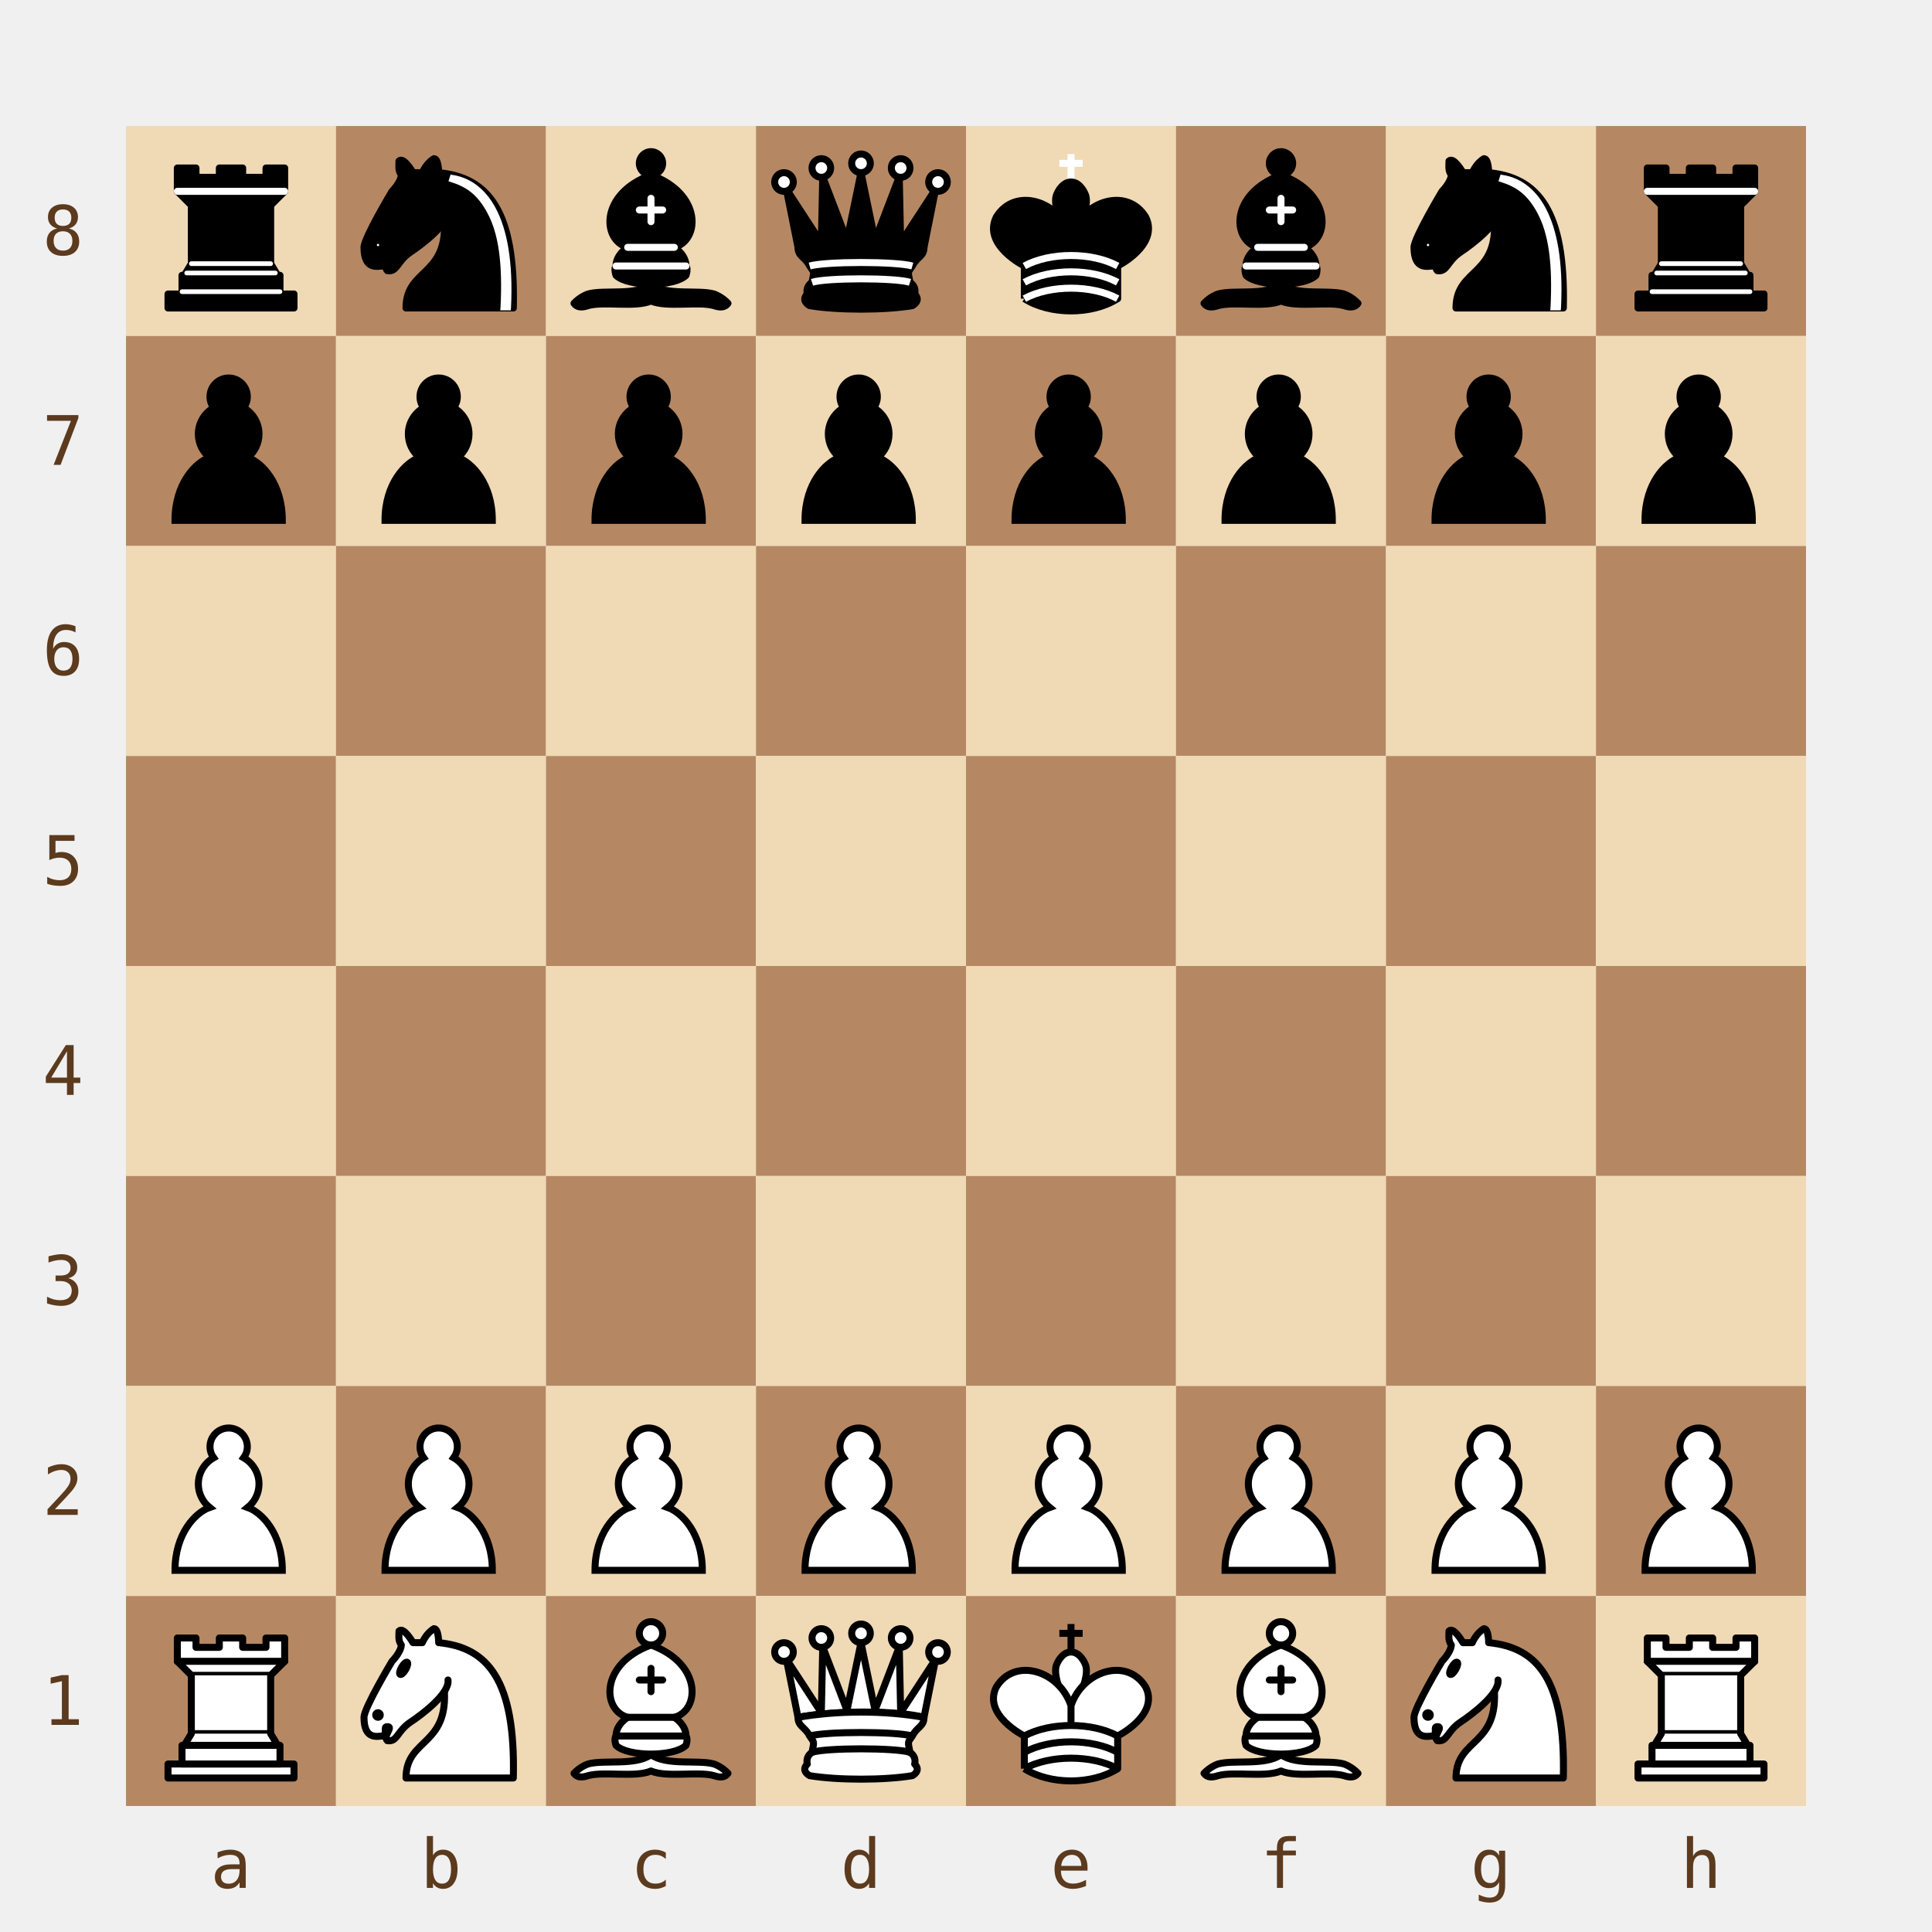
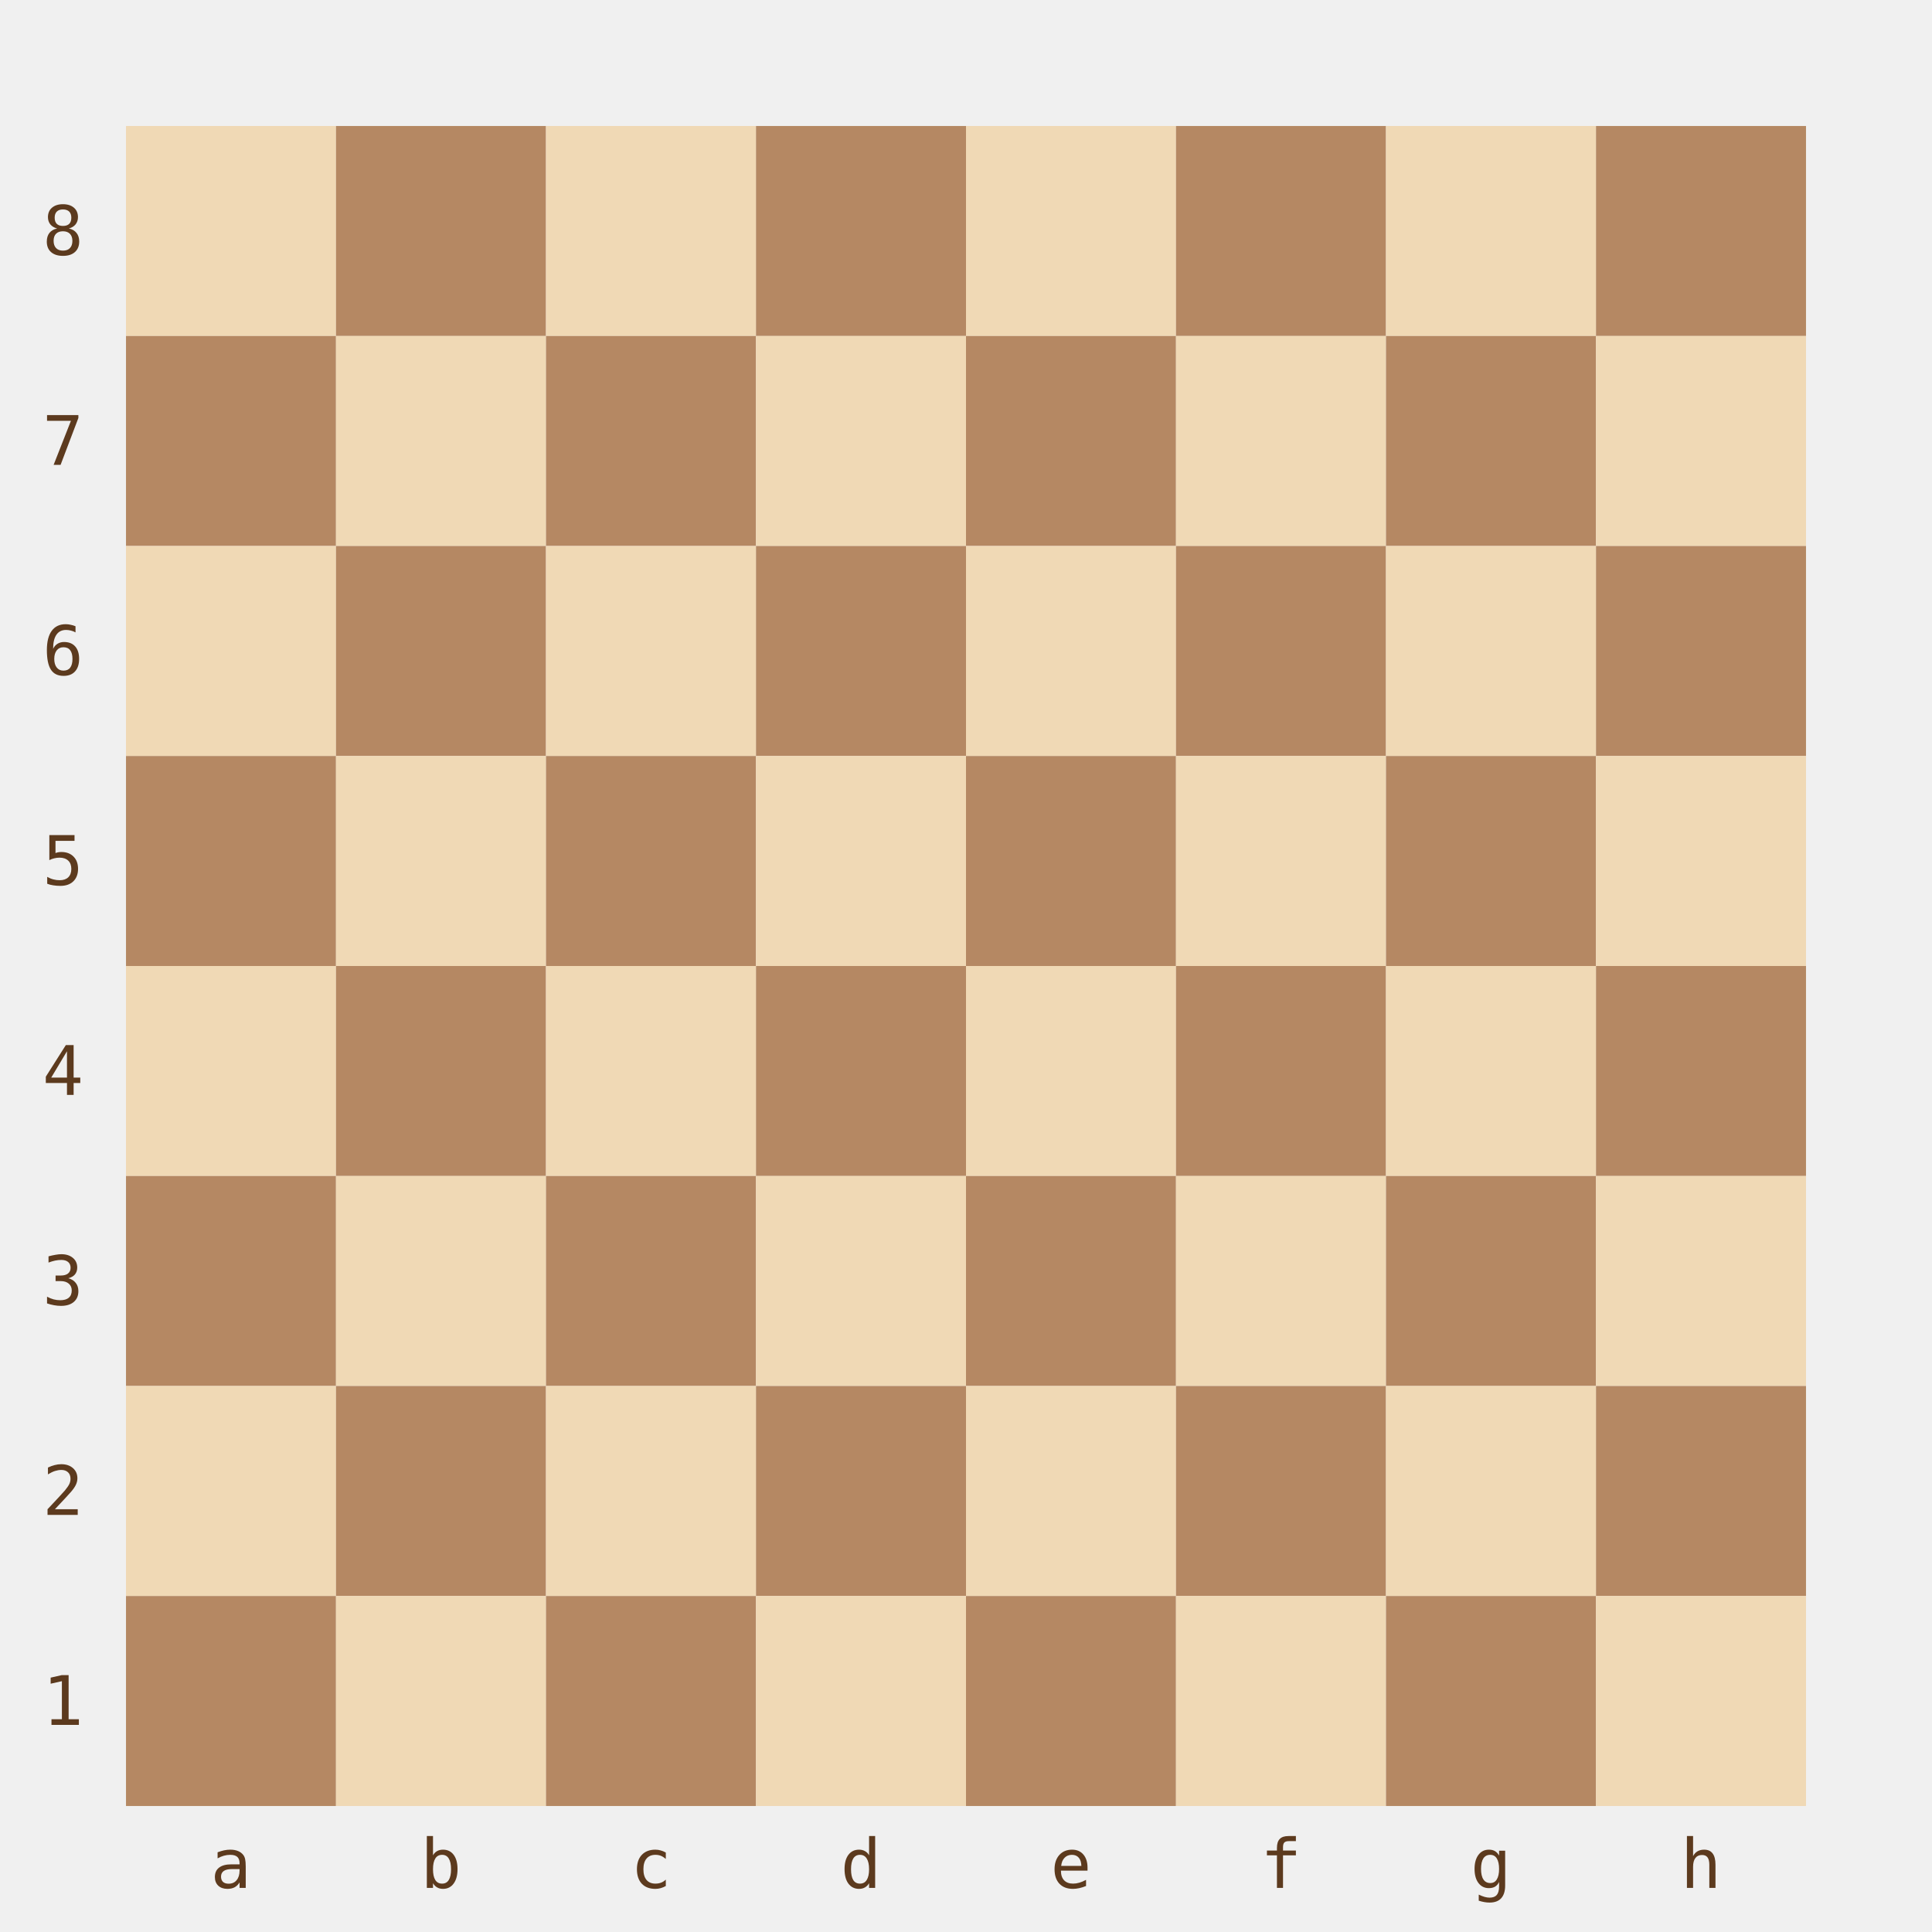
<svg xmlns="http://www.w3.org/2000/svg" viewBox="0 0 368 368" width="368" height="368">
-   <defs>
-     <symbol id="piece-mce-chess-bR" viewBox="0 0 45 45">
-       <g style="fill:#000;stroke:#000;stroke-width:1.5;stroke-linecap:round;stroke-linejoin:round">
-         <path d="M 9,39 L 36,39 L 36,36 L 9,36 L 9,39 z" />
-         <path d="M 12,36 L 12,32 L 33,32 L 33,36 L 12,36 z" />
-         <path d="M 11,14 L 11,9 L 15,9 L 15,11 L 20,11 L 20,9 L 25,9 L 25,11 L 30,11 L 30,9 L 34,9 L 34,14" />
-         <path d="M 34,14 L 31,17 L 14,17 L 11,14" />
-         <path d="M 31,17 L 31,29.5 L 14,29.5 L 14,17" />
-         <path d="M 31,29.5 L 32.5,32 L 12.5,32 L 14,29.5" />
-         <path d="M 11,14 L 34,14" style="fill:none;stroke:#fff;stroke-linejoin:miter" />
-         <path d="M 12,35.5 L 33,35.5" style="fill:none;stroke:#fff;stroke-width:1" />
-         <path d="M 13,31.5 L 32,31.5" style="fill:none;stroke:#fff;stroke-width:1" />
-         <path d="M 14,29.5 L 31,29.5" style="fill:none;stroke:#fff;stroke-width:1" />
-       </g>
-     </symbol>
-     <symbol id="piece-mce-chess-bN" viewBox="0 0 45 45">
-       <g style="fill:none;stroke:#000;stroke-width:1.5;stroke-linecap:round;stroke-linejoin:round">
-         <path d="M 22,10 C 32.5,11 38.5,18 38,39 L 15,39 C 15,30 25,32.5 23,18" style="fill:#000" />
-         <path d="M 24,18 C 24.38,20.91 18.45,25.37 16,27 C 13,29 13.18,31.34 11,31 C 9.958,30.06 12.41,27.96 11,28 C 10,28 11.19,29.23 10,30 C 9,30 5.997,31 6,26 C 6,24 12,14 12,14 C 12,14 13.89,12.1 14,10.5 C 13.27,9.506 13.5,8.5 13.5,7.5 C 14.5,6.5 16.5,10 16.5,10 L 18.5,10 C 18.5,10 19.28,8.008 21,7 C 22,7 22,10 22,10" style="fill:#000" />
-         <path d="M 9.5,25.5 A 0.5,0.5 0 1 1 8.5,25.5 A 0.5,0.5 0 1 1 9.5,25.5 z" style="fill:#fff" />
-         <path d="M 15,15.5 A 0.5,1.5 0 1 1 14,15.5 A 0.5,1.5 0 1 1 15,15.5 z" transform="matrix(0.866,0.5,-0.5,0.866,9.693,-5.173)" style="fill:#fff" />
-         <path d="M 24.55,10.4 L 24.1,11.85 L 24.6,12 C 27.75,13 30.25,14.49 32.5,18.75 C 34.75,23.01 35.75,29.06 35.25,39 L 35.2,39.5 L 37.45,39.5 L 37.5,39 C 38,28.94 36.62,22.15 34.25,17.66 C 31.88,13.17 28.46,11.02 25.06,10.5 L 24.55,10.4 z" style="fill:#fff;stroke:none" />
-       </g>
-     </symbol>
-     <symbol id="piece-mce-chess-bB" viewBox="0 0 45 45">
-       <g style="fill:none;stroke:#000;stroke-width:1.5;stroke-linecap:round;stroke-linejoin:round">
-         <g style="fill:#000;stroke-linecap:butt">
-           <path d="M 9,36 C 12.39,35.03 19.11,36.43 22.5,34 C 25.89,36.43 32.61,35.03 36,36 C 36,36 37.65,36.54 39,38 C 38.32,38.97 37.2,38.91 36,38.5 C 32.61,37.53 25.89,38.96 22.5,37.5 C 19.11,38.96 12.39,37.53 9,38.5 C 7.8,38.91 6.68,38.97 6,38 C 7.35,36.54 9,36 9,36 z" />
-           <path d="M 15,32 C 17.5,34.5 27.5,34.5 30,32 C 30.5,30.5 30,30 30,30 C 30,27.5 27.5,26 27.5,26 C 33,24.5 33.5,14.5 22.5,10.5 C 11.5,14.5 12,24.5 17.5,26 C 17.5,26 15,27.5 15,30 C 15,30 14.5,30.5 15,32 z" />
-           <path d="M 25,8 A 2.5,2.5 0 1 1 20,8 A 2.5,2.5 0 1 1 25,8 z" />
-         </g>
-         <path d="M 17.5,26 L 27.5,26 M 15,30 L 30,30 M 22.5,15.5 L 22.5,20.5 M 20,18 L 25,18" style="fill:none;stroke:#fff;stroke-linejoin:miter" />
-       </g>
-     </symbol>
-     <symbol id="piece-mce-chess-bQ" viewBox="0 0 45 45">
-       <g style="fill:#000;stroke:#000;stroke-width:1.5;stroke-linejoin:round">
-         <path d="M 9,26 C 17.5,24.5 30,24.5 36,26 L 38.5,13.5 L 31,25 L 30.7,10.9 L 25.5,24.5 L 22.5,10 L 19.5,24.5 L 14.3,10.9 L 14,25 L 6.5,13.5 L 9,26 z" />
-         <path d="M 9,26 C 9,28 10.5,28 11.5,30 C 12.5,31.5 12.5,31 12,33.5 C 10.5,34.5 11,36 11,36 C 9.5,37.5 11.5,38.5 11.5,38.5 C 17.5,39.5 27.5,39.5 33.5,38.5 C 33.5,38.5 35.5,37.5 34,36 C 34,36 34.5,34.5 33,33.5 C 32.5,31 32.5,31.5 33.5,30 C 34.5,28 36,28 36,26 C 27.5,24.5 17.5,24.5 9,26 z" />
-         <path d="M 11.5,30 C 15,29 30,29 33.5,30" style="fill:none;stroke:#fff" />
-         <path d="M 12,33.5 C 15,32.5 30,32.5 33,33.5" style="fill:none;stroke:#fff" />
-         <circle cx="6" cy="12" r="2" style="fill:#fff" />
-         <circle cx="14" cy="9" r="2" style="fill:#fff" />
-         <circle cx="22.5" cy="8" r="2" style="fill:#fff" />
-         <circle cx="31" cy="9" r="2" style="fill:#fff" />
-         <circle cx="39" cy="12" r="2" style="fill:#fff" />
-       </g>
-     </symbol>
-     <symbol id="piece-mce-chess-bK" viewBox="0 0 45 45">
-       <g style="fill:#000;stroke:#000;stroke-width:1.5;stroke-linejoin:round">
-         <path d="M 22.5,11.63 L 22.5,6" style="fill:none;stroke:#fff;stroke-linejoin:miter" />
-         <path d="M 20,8 L 25,8" style="fill:none;stroke:#fff;stroke-linejoin:miter" />
-         <path d="M 22.5,25 C 22.5,25 27,17.5 25.5,14.5 C 25.5,14.5 24.5,12 22.5,12 C 20.5,12 19.5,14.5 19.5,14.5 C 18,17.5 22.5,25 22.5,25" />
-         <path d="M 12.5,37 C 18,40.5 27,40.5 32.5,37 L 32.5,30 C 32.5,30 41.5,25.5 38.5,19.5 C 34.5,13 25,16 22.5,23.5 L 22.5,27 L 22.5,23.5 C 20,16 10.5,13 6.5,19.5 C 3.5,25.5 12.5,30 12.5,30 L 12.5,37" />
-         <path d="M 12.5,30 C 18,27 27,27 32.5,30" style="fill:none;stroke:#fff" />
-         <path d="M 12.5,33.5 C 18,30.5 27,30.5 32.5,33.5" style="fill:none;stroke:#fff" />
-         <path d="M 12.5,37 C 18,34 27,34 32.5,37" style="fill:none;stroke:#fff" />
-       </g>
-     </symbol>
-     <symbol id="piece-mce-chess-bP" viewBox="0 0 45 45">
-       <path d="M 22,9 C 19.79,9 18,10.79 18,13 C 18,13.89 18.29,14.71 18.78,15.38 C 16.83,16.5 15.5,18.59 15.5,21 C 15.5,23.03 16.44,24.84 17.91,26.03 C 14.91,27.09 10.5,31.58 10.5,39.5 L 33.5,39.5 C 33.5,31.58 29.09,27.09 26.09,26.03 C 27.56,24.84 28.5,23.03 28.5,21 C 28.5,18.59 27.17,16.5 25.22,15.38 C 25.71,14.71 26,13.89 26,13 C 26,10.79 24.21,9 22,9 z" style="fill:#000;stroke:#000;stroke-width:1.5;stroke-linecap:round" />
-     </symbol>
-     <symbol id="piece-mce-chess-wP" viewBox="0 0 45 45">
-       <path d="M 22,9 C 19.79,9 18,10.79 18,13 C 18,13.89 18.29,14.71 18.78,15.38 C 16.83,16.5 15.5,18.59 15.5,21 C 15.5,23.03 16.44,24.84 17.91,26.03 C 14.91,27.09 10.5,31.58 10.5,39.5 L 33.5,39.5 C 33.5,31.58 29.09,27.09 26.09,26.03 C 27.56,24.84 28.5,23.03 28.5,21 C 28.5,18.59 27.17,16.5 25.22,15.38 C 25.71,14.71 26,13.89 26,13 C 26,10.79 24.21,9 22,9 z" style="fill:#fff;stroke:#000;stroke-width:1.5;stroke-linecap:round" />
-     </symbol>
-     <symbol id="piece-mce-chess-wR" viewBox="0 0 45 45">
-       <g style="fill:#fff;stroke:#000;stroke-width:1.5;stroke-linecap:round;stroke-linejoin:round">
-         <path d="M 9,39 L 36,39 L 36,36 L 9,36 L 9,39 z" />
-         <path d="M 12,36 L 12,32 L 33,32 L 33,36 L 12,36 z" />
-         <path d="M 11,14 L 11,9 L 15,9 L 15,11 L 20,11 L 20,9 L 25,9 L 25,11 L 30,11 L 30,9 L 34,9 L 34,14" />
-         <path d="M 34,14 L 31,17 L 14,17 L 11,14" />
-         <path d="M 31,17 L 31,29.5 L 14,29.5 L 14,17" />
-         <path d="M 31,29.5 L 32.5,32 L 12.5,32 L 14,29.5" />
-         <path d="M 11,14 L 34,14" style="fill:none" />
-       </g>
-     </symbol>
-     <symbol id="piece-mce-chess-wN" viewBox="0 0 45 45">
-       <g style="fill:none;stroke:#000;stroke-width:1.5;stroke-linecap:round;stroke-linejoin:round">
-         <path d="M 22,10 C 32.5,11 38.5,18 38,39 L 15,39 C 15,30 25,32.5 23,18" style="fill:#fff" />
-         <path d="M 24,18 C 24.38,20.91 18.45,25.37 16,27 C 13,29 13.18,31.34 11,31 C 9.958,30.06 12.41,27.96 11,28 C 10,28 11.19,29.23 10,30 C 9,30 5.997,31 6,26 C 6,24 12,14 12,14 C 12,14 13.89,12.1 14,10.5 C 13.27,9.506 13.5,8.5 13.5,7.5 C 14.5,6.5 16.5,10 16.5,10 L 18.5,10 C 18.5,10 19.28,8.008 21,7 C 22,7 22,10 22,10" style="fill:#fff" />
-         <path d="M 9.5,25.5 A 0.5,0.5 0 1 1 8.5,25.5 A 0.5,0.5 0 1 1 9.5,25.5 z" style="fill:#000" />
-         <path d="M 15,15.5 A 0.5,1.5 0 1 1 14,15.5 A 0.5,1.5 0 1 1 15,15.5 z" transform="matrix(0.866,0.5,-0.5,0.866,9.693,-5.173)" style="fill:#000" />
-       </g>
-     </symbol>
-     <symbol id="piece-mce-chess-wB" viewBox="0 0 45 45">
-       <g style="fill:none;stroke:#000;stroke-width:1.5;stroke-linecap:round;stroke-linejoin:round">
-         <g style="fill:#fff;stroke-linecap:butt">
-           <path d="M 9,36 C 12.39,35.03 19.11,36.43 22.5,34 C 25.89,36.43 32.61,35.03 36,36 C 36,36 37.65,36.54 39,38 C 38.32,38.97 37.2,38.91 36,38.5 C 32.61,37.53 25.89,38.96 22.5,37.5 C 19.11,38.96 12.39,37.53 9,38.5 C 7.8,38.91 6.68,38.97 6,38 C 7.35,36.54 9,36 9,36 z" />
-           <path d="M 15,32 C 17.5,34.5 27.5,34.5 30,32 C 30.5,30.5 30,30 30,30 C 30,27.5 27.5,26 27.5,26 C 33,24.5 33.5,14.5 22.5,10.5 C 11.5,14.5 12,24.5 17.5,26 C 17.5,26 15,27.5 15,30 C 15,30 14.5,30.5 15,32 z" />
-           <path d="M 25,8 A 2.5,2.5 0 1 1 20,8 A 2.5,2.5 0 1 1 25,8 z" />
-         </g>
-         <path d="M 17.5,26 L 27.5,26 M 15,30 L 30,30 M 22.5,15.5 L 22.5,20.5 M 20,18 L 25,18" style="fill:none;stroke:#000;stroke-linejoin:miter" />
-       </g>
-     </symbol>
-     <symbol id="piece-mce-chess-wQ" viewBox="0 0 45 45">
-       <g style="fill:#fff;stroke:#000;stroke-width:1.5;stroke-linejoin:round">
-         <path d="M 9,26 C 17.5,24.5 30,24.5 36,26 L 38.5,13.5 L 31,25 L 30.7,10.9 L 25.5,24.5 L 22.5,10 L 19.5,24.5 L 14.3,10.9 L 14,25 L 6.5,13.5 L 9,26 z" />
-         <path d="M 9,26 C 9,28 10.5,28 11.5,30 C 12.5,31.5 12.5,31 12,33.5 C 10.5,34.5 11,36 11,36 C 9.5,37.5 11.5,38.5 11.5,38.5 C 17.5,39.5 27.5,39.5 33.5,38.5 C 33.5,38.5 35.5,37.5 34,36 C 34,36 34.5,34.5 33,33.5 C 32.5,31 32.5,31.5 33.5,30 C 34.5,28 36,28 36,26 C 27.5,24.5 17.5,24.5 9,26 z" />
-         <path d="M 11.5,30 C 15,29 30,29 33.5,30" style="fill:none" />
-         <path d="M 12,33.5 C 15,32.5 30,32.5 33,33.5" style="fill:none" />
-         <circle cx="6" cy="12" r="2" />
-         <circle cx="14" cy="9" r="2" />
-         <circle cx="22.5" cy="8" r="2" />
-         <circle cx="31" cy="9" r="2" />
-         <circle cx="39" cy="12" r="2" />
-       </g>
-     </symbol>
-     <symbol id="piece-mce-chess-wK" viewBox="0 0 45 45">
-       <g style="fill:#fff;stroke:#000;stroke-width:1.5;stroke-linejoin:round">
-         <path d="M 22.5,11.63 L 22.5,6" style="fill:none;stroke-linejoin:miter" />
-         <path d="M 20,8 L 25,8" style="fill:none;stroke-linejoin:miter" />
-         <path d="M 22.5,25 C 22.5,25 27,17.5 25.5,14.5 C 25.5,14.5 24.5,12 22.5,12 C 20.5,12 19.5,14.5 19.5,14.5 C 18,17.5 22.5,25 22.5,25" />
-         <path d="M 12.5,37 C 18,40.5 27,40.5 32.5,37 L 32.5,30 C 32.5,30 41.5,25.5 38.5,19.5 C 34.5,13 25,16 22.5,23.5 L 22.5,27 L 22.5,23.5 C 20,16 10.5,13 6.5,19.5 C 3.5,25.5 12.5,30 12.5,30 L 12.5,37" />
-         <path d="M 12.5,30 C 18,27 27,27 32.5,30" />
-         <path d="M 12.5,33.5 C 18,30.5 27,30.5 32.5,33.5" />
-         <path d="M 12.5,37 C 18,34 27,34 32.5,37" />
-       </g>
-     </symbol>
-   </defs>
  <rect x="24" y="24" width="40" height="40" fill="#f0d9b5" data-sq="a8" class="board-cell" />
  <rect x="64" y="24" width="40" height="40" fill="#b58863" data-sq="b8" class="board-cell" />
  <rect x="104" y="24" width="40" height="40" fill="#f0d9b5" data-sq="c8" class="board-cell" />
  <rect x="144" y="24" width="40" height="40" fill="#b58863" data-sq="d8" class="board-cell" />
  <rect x="184" y="24" width="40" height="40" fill="#f0d9b5" data-sq="e8" class="board-cell" />
  <rect x="224" y="24" width="40" height="40" fill="#b58863" data-sq="f8" class="board-cell" />
  <rect x="264" y="24" width="40" height="40" fill="#f0d9b5" data-sq="g8" class="board-cell" />
  <rect x="304" y="24" width="40" height="40" fill="#b58863" data-sq="h8" class="board-cell" />
  <rect x="24" y="64" width="40" height="40" fill="#b58863" data-sq="a7" class="board-cell" />
  <rect x="64" y="64" width="40" height="40" fill="#f0d9b5" data-sq="b7" class="board-cell" />
  <rect x="104" y="64" width="40" height="40" fill="#b58863" data-sq="c7" class="board-cell" />
  <rect x="144" y="64" width="40" height="40" fill="#f0d9b5" data-sq="d7" class="board-cell" />
  <rect x="184" y="64" width="40" height="40" fill="#b58863" data-sq="e7" class="board-cell" />
  <rect x="224" y="64" width="40" height="40" fill="#f0d9b5" data-sq="f7" class="board-cell" />
  <rect x="264" y="64" width="40" height="40" fill="#b58863" data-sq="g7" class="board-cell" />
  <rect x="304" y="64" width="40" height="40" fill="#f0d9b5" data-sq="h7" class="board-cell" />
  <rect x="24" y="104" width="40" height="40" fill="#f0d9b5" data-sq="a6" class="board-cell" />
  <rect x="64" y="104" width="40" height="40" fill="#b58863" data-sq="b6" class="board-cell" />
  <rect x="104" y="104" width="40" height="40" fill="#f0d9b5" data-sq="c6" class="board-cell" />
  <rect x="144" y="104" width="40" height="40" fill="#b58863" data-sq="d6" class="board-cell" />
  <rect x="184" y="104" width="40" height="40" fill="#f0d9b5" data-sq="e6" class="board-cell" />
  <rect x="224" y="104" width="40" height="40" fill="#b58863" data-sq="f6" class="board-cell" />
  <rect x="264" y="104" width="40" height="40" fill="#f0d9b5" data-sq="g6" class="board-cell" />
  <rect x="304" y="104" width="40" height="40" fill="#b58863" data-sq="h6" class="board-cell" />
  <rect x="24" y="144" width="40" height="40" fill="#b58863" data-sq="a5" class="board-cell" />
  <rect x="64" y="144" width="40" height="40" fill="#f0d9b5" data-sq="b5" class="board-cell" />
  <rect x="104" y="144" width="40" height="40" fill="#b58863" data-sq="c5" class="board-cell" />
  <rect x="144" y="144" width="40" height="40" fill="#f0d9b5" data-sq="d5" class="board-cell" />
  <rect x="184" y="144" width="40" height="40" fill="#b58863" data-sq="e5" class="board-cell" />
  <rect x="224" y="144" width="40" height="40" fill="#f0d9b5" data-sq="f5" class="board-cell" />
  <rect x="264" y="144" width="40" height="40" fill="#b58863" data-sq="g5" class="board-cell" />
  <rect x="304" y="144" width="40" height="40" fill="#f0d9b5" data-sq="h5" class="board-cell" />
  <rect x="24" y="184" width="40" height="40" fill="#f0d9b5" data-sq="a4" class="board-cell" />
  <rect x="64" y="184" width="40" height="40" fill="#b58863" data-sq="b4" class="board-cell" />
  <rect x="104" y="184" width="40" height="40" fill="#f0d9b5" data-sq="c4" class="board-cell" />
  <rect x="144" y="184" width="40" height="40" fill="#b58863" data-sq="d4" class="board-cell" />
  <rect x="184" y="184" width="40" height="40" fill="#f0d9b5" data-sq="e4" class="board-cell" />
  <rect x="224" y="184" width="40" height="40" fill="#b58863" data-sq="f4" class="board-cell" />
  <rect x="264" y="184" width="40" height="40" fill="#f0d9b5" data-sq="g4" class="board-cell" />
  <rect x="304" y="184" width="40" height="40" fill="#b58863" data-sq="h4" class="board-cell" />
  <rect x="24" y="224" width="40" height="40" fill="#b58863" data-sq="a3" class="board-cell" />
  <rect x="64" y="224" width="40" height="40" fill="#f0d9b5" data-sq="b3" class="board-cell" />
  <rect x="104" y="224" width="40" height="40" fill="#b58863" data-sq="c3" class="board-cell" />
  <rect x="144" y="224" width="40" height="40" fill="#f0d9b5" data-sq="d3" class="board-cell" />
  <rect x="184" y="224" width="40" height="40" fill="#b58863" data-sq="e3" class="board-cell" />
  <rect x="224" y="224" width="40" height="40" fill="#f0d9b5" data-sq="f3" class="board-cell" />
  <rect x="264" y="224" width="40" height="40" fill="#b58863" data-sq="g3" class="board-cell" />
  <rect x="304" y="224" width="40" height="40" fill="#f0d9b5" data-sq="h3" class="board-cell" />
  <rect x="24" y="264" width="40" height="40" fill="#f0d9b5" data-sq="a2" class="board-cell" />
  <rect x="64" y="264" width="40" height="40" fill="#b58863" data-sq="b2" class="board-cell" />
  <rect x="104" y="264" width="40" height="40" fill="#f0d9b5" data-sq="c2" class="board-cell" />
  <rect x="144" y="264" width="40" height="40" fill="#b58863" data-sq="d2" class="board-cell" />
  <rect x="184" y="264" width="40" height="40" fill="#f0d9b5" data-sq="e2" class="board-cell" />
  <rect x="224" y="264" width="40" height="40" fill="#b58863" data-sq="f2" class="board-cell" />
  <rect x="264" y="264" width="40" height="40" fill="#f0d9b5" data-sq="g2" class="board-cell" />
  <rect x="304" y="264" width="40" height="40" fill="#b58863" data-sq="h2" class="board-cell" />
  <rect x="24" y="304" width="40" height="40" fill="#b58863" data-sq="a1" class="board-cell" />
  <rect x="64" y="304" width="40" height="40" fill="#f0d9b5" data-sq="b1" class="board-cell" />
  <rect x="104" y="304" width="40" height="40" fill="#b58863" data-sq="c1" class="board-cell" />
  <rect x="144" y="304" width="40" height="40" fill="#f0d9b5" data-sq="d1" class="board-cell" />
  <rect x="184" y="304" width="40" height="40" fill="#b58863" data-sq="e1" class="board-cell" />
  <rect x="224" y="304" width="40" height="40" fill="#f0d9b5" data-sq="f1" class="board-cell" />
  <rect x="264" y="304" width="40" height="40" fill="#b58863" data-sq="g1" class="board-cell" />
  <rect x="304" y="304" width="40" height="40" fill="#f0d9b5" data-sq="h1" class="board-cell" />
-   <g pointer-events="none">
-     <use href="#piece-mce-chess-bR" x="24" y="24" width="40" height="40" />
-     <use href="#piece-mce-chess-bN" x="64" y="24" width="40" height="40" />
-     <use href="#piece-mce-chess-bB" x="104" y="24" width="40" height="40" />
-     <use href="#piece-mce-chess-bQ" x="144" y="24" width="40" height="40" />
-     <use href="#piece-mce-chess-bK" x="184" y="24" width="40" height="40" />
-     <use href="#piece-mce-chess-bB" x="224" y="24" width="40" height="40" />
-     <use href="#piece-mce-chess-bN" x="264" y="24" width="40" height="40" />
-     <use href="#piece-mce-chess-bR" x="304" y="24" width="40" height="40" />
-     <use href="#piece-mce-chess-bP" x="24" y="64" width="40" height="40" />
-     <use href="#piece-mce-chess-bP" x="64" y="64" width="40" height="40" />
-     <use href="#piece-mce-chess-bP" x="104" y="64" width="40" height="40" />
-     <use href="#piece-mce-chess-bP" x="144" y="64" width="40" height="40" />
-     <use href="#piece-mce-chess-bP" x="184" y="64" width="40" height="40" />
-     <use href="#piece-mce-chess-bP" x="224" y="64" width="40" height="40" />
-     <use href="#piece-mce-chess-bP" x="264" y="64" width="40" height="40" />
-     <use href="#piece-mce-chess-bP" x="304" y="64" width="40" height="40" />
-     <use href="#piece-mce-chess-wP" x="24" y="264" width="40" height="40" />
-     <use href="#piece-mce-chess-wP" x="64" y="264" width="40" height="40" />
-     <use href="#piece-mce-chess-wP" x="104" y="264" width="40" height="40" />
-     <use href="#piece-mce-chess-wP" x="144" y="264" width="40" height="40" />
-     <use href="#piece-mce-chess-wP" x="184" y="264" width="40" height="40" />
-     <use href="#piece-mce-chess-wP" x="224" y="264" width="40" height="40" />
-     <use href="#piece-mce-chess-wP" x="264" y="264" width="40" height="40" />
-     <use href="#piece-mce-chess-wP" x="304" y="264" width="40" height="40" />
-     <use href="#piece-mce-chess-wR" x="24" y="304" width="40" height="40" />
-     <use href="#piece-mce-chess-wN" x="64" y="304" width="40" height="40" />
-     <use href="#piece-mce-chess-wB" x="104" y="304" width="40" height="40" />
-     <use href="#piece-mce-chess-wQ" x="144" y="304" width="40" height="40" />
-     <use href="#piece-mce-chess-wK" x="184" y="304" width="40" height="40" />
-     <use href="#piece-mce-chess-wB" x="224" y="304" width="40" height="40" />
-     <use href="#piece-mce-chess-wN" x="264" y="304" width="40" height="40" />
-     <use href="#piece-mce-chess-wR" x="304" y="304" width="40" height="40" />
-   </g>
  <text x="44" y="359.6" text-anchor="middle" font-size="13" fill="#5c3a1e" font-family="monospace">a</text>
  <text x="84" y="359.6" text-anchor="middle" font-size="13" fill="#5c3a1e" font-family="monospace">b</text>
  <text x="124" y="359.6" text-anchor="middle" font-size="13" fill="#5c3a1e" font-family="monospace">c</text>
  <text x="164" y="359.6" text-anchor="middle" font-size="13" fill="#5c3a1e" font-family="monospace">d</text>
  <text x="204" y="359.6" text-anchor="middle" font-size="13" fill="#5c3a1e" font-family="monospace">e</text>
  <text x="244" y="359.6" text-anchor="middle" font-size="13" fill="#5c3a1e" font-family="monospace">f</text>
  <text x="284" y="359.6" text-anchor="middle" font-size="13" fill="#5c3a1e" font-family="monospace">g</text>
  <text x="324" y="359.6" text-anchor="middle" font-size="13" fill="#5c3a1e" font-family="monospace">h</text>
  <text x="12" y="48.55" text-anchor="middle" font-size="13" fill="#5c3a1e" font-family="monospace">8</text>
  <text x="12" y="88.55" text-anchor="middle" font-size="13" fill="#5c3a1e" font-family="monospace">7</text>
  <text x="12" y="128.55" text-anchor="middle" font-size="13" fill="#5c3a1e" font-family="monospace">6</text>
  <text x="12" y="168.55" text-anchor="middle" font-size="13" fill="#5c3a1e" font-family="monospace">5</text>
  <text x="12" y="208.55" text-anchor="middle" font-size="13" fill="#5c3a1e" font-family="monospace">4</text>
  <text x="12" y="248.55" text-anchor="middle" font-size="13" fill="#5c3a1e" font-family="monospace">3</text>
  <text x="12" y="288.55" text-anchor="middle" font-size="13" fill="#5c3a1e" font-family="monospace">2</text>
  <text x="12" y="328.55" text-anchor="middle" font-size="13" fill="#5c3a1e" font-family="monospace">1</text>
</svg>
